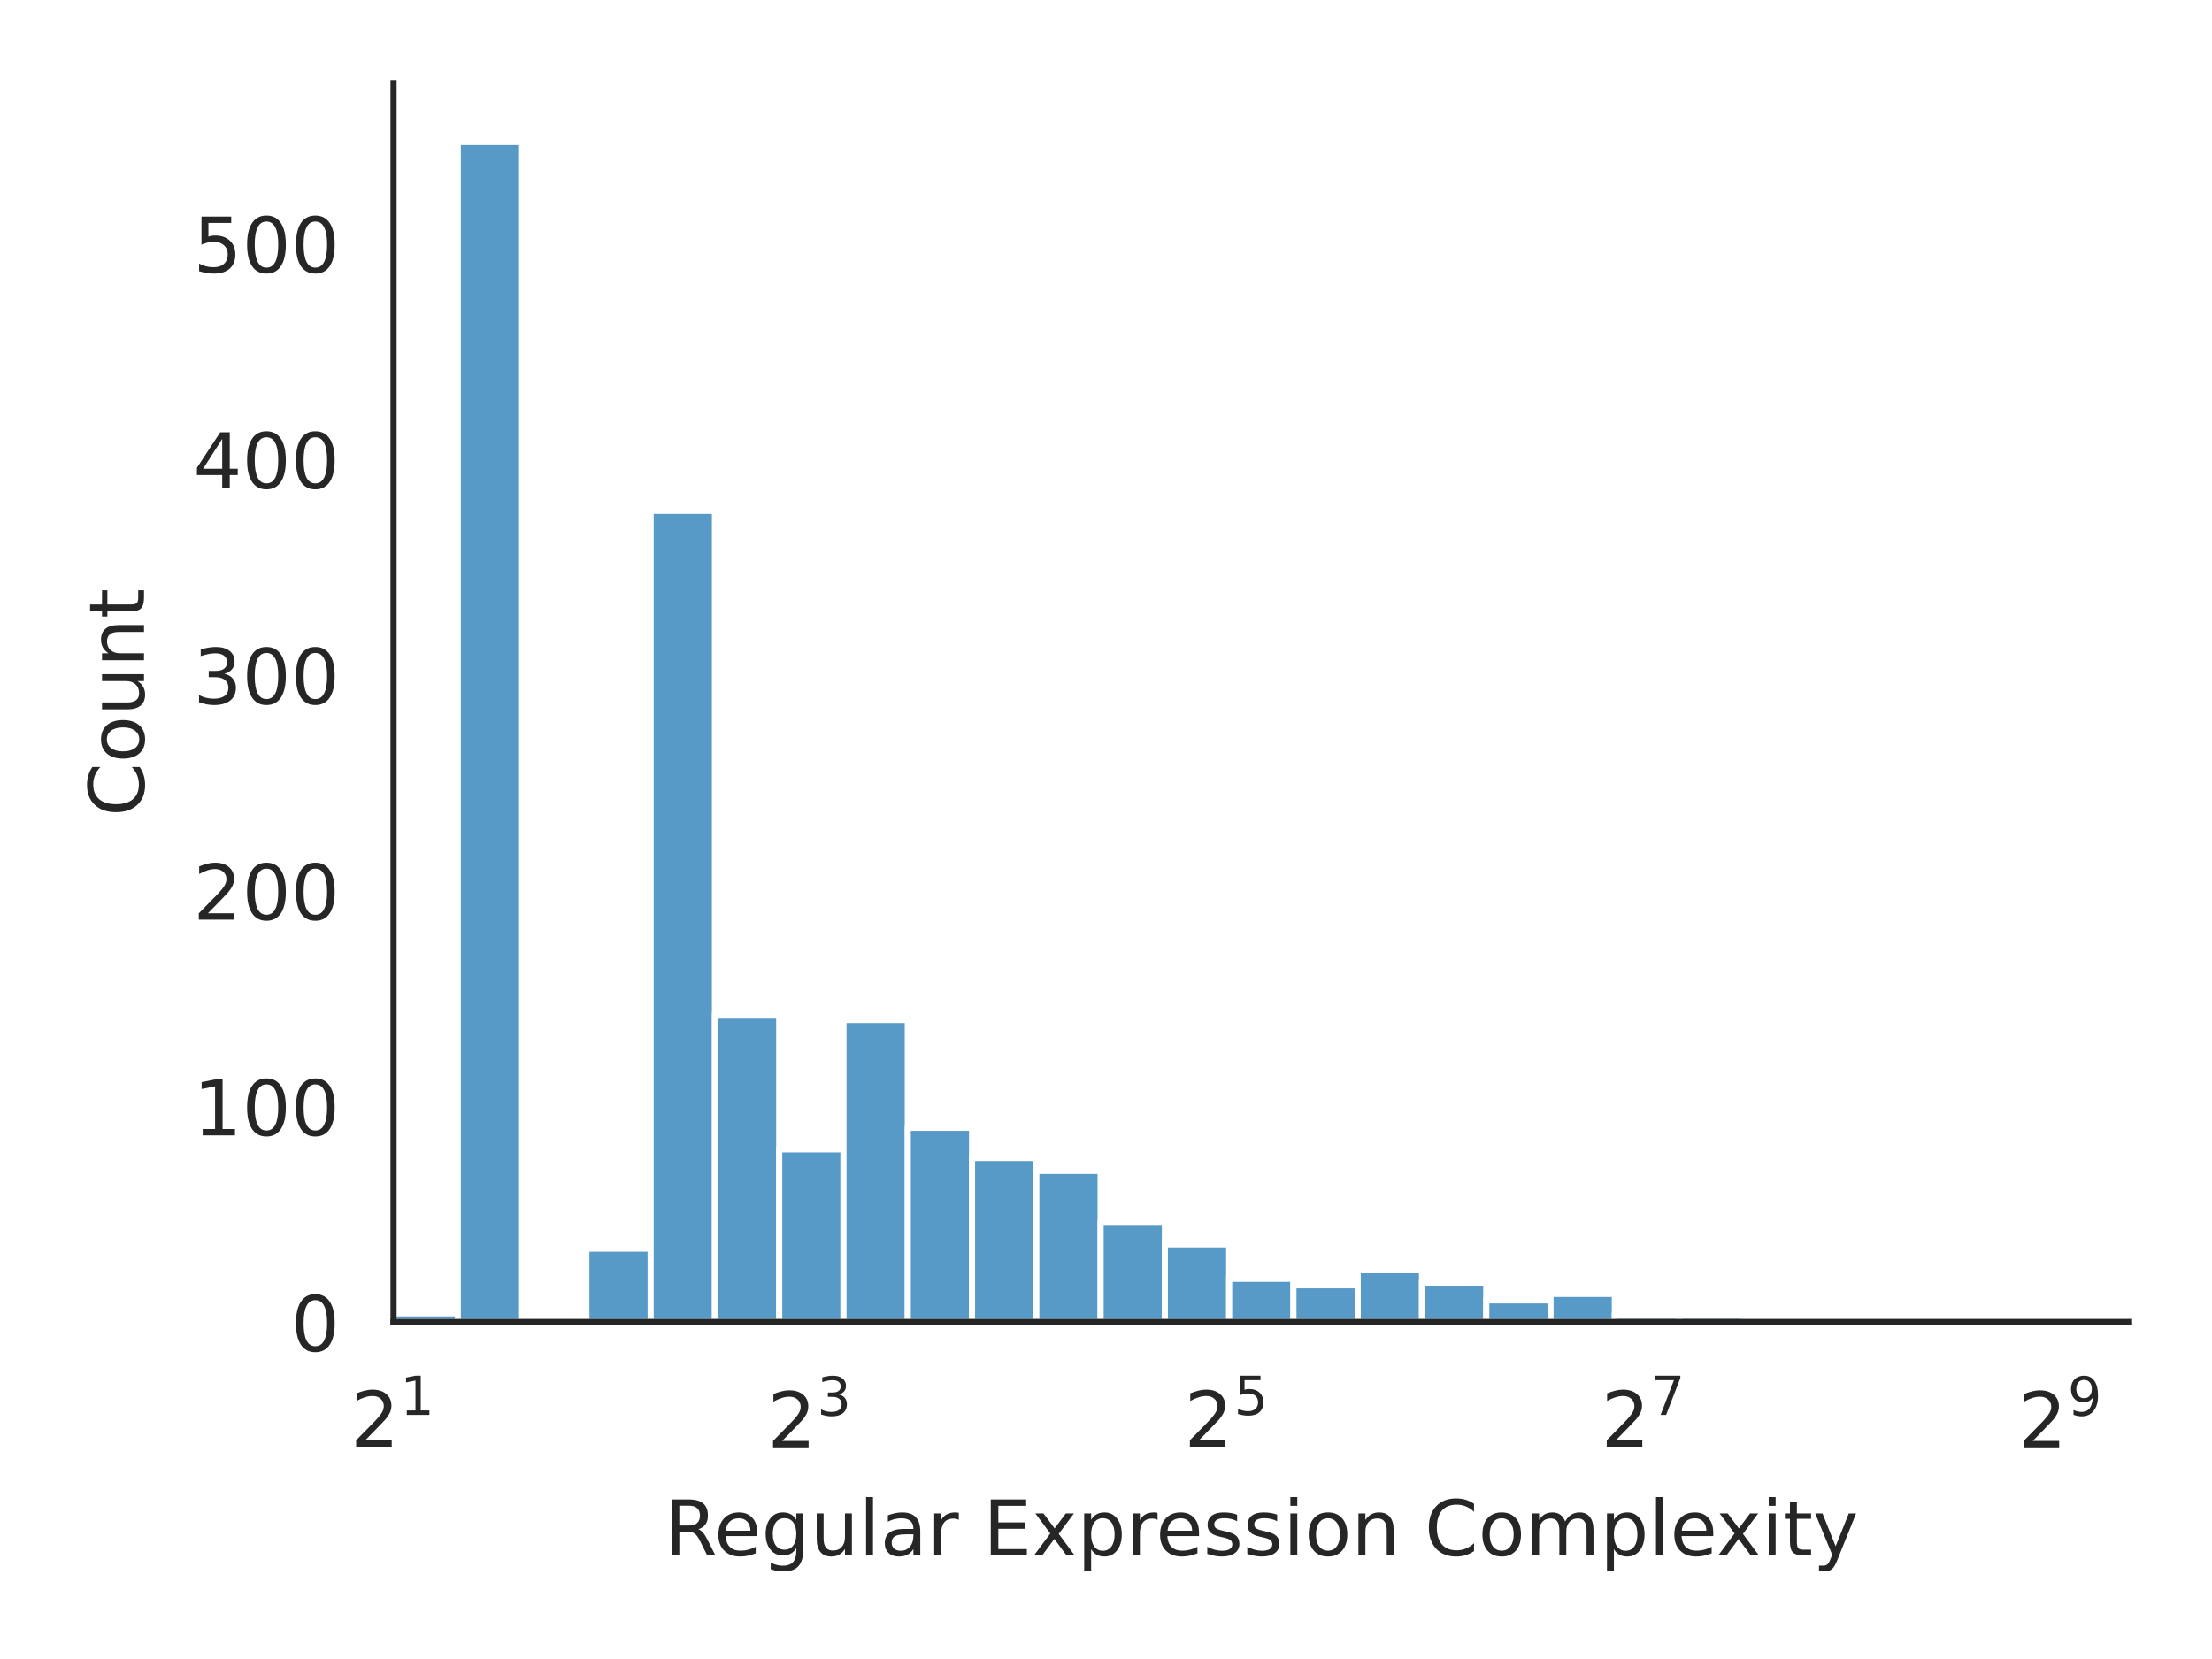
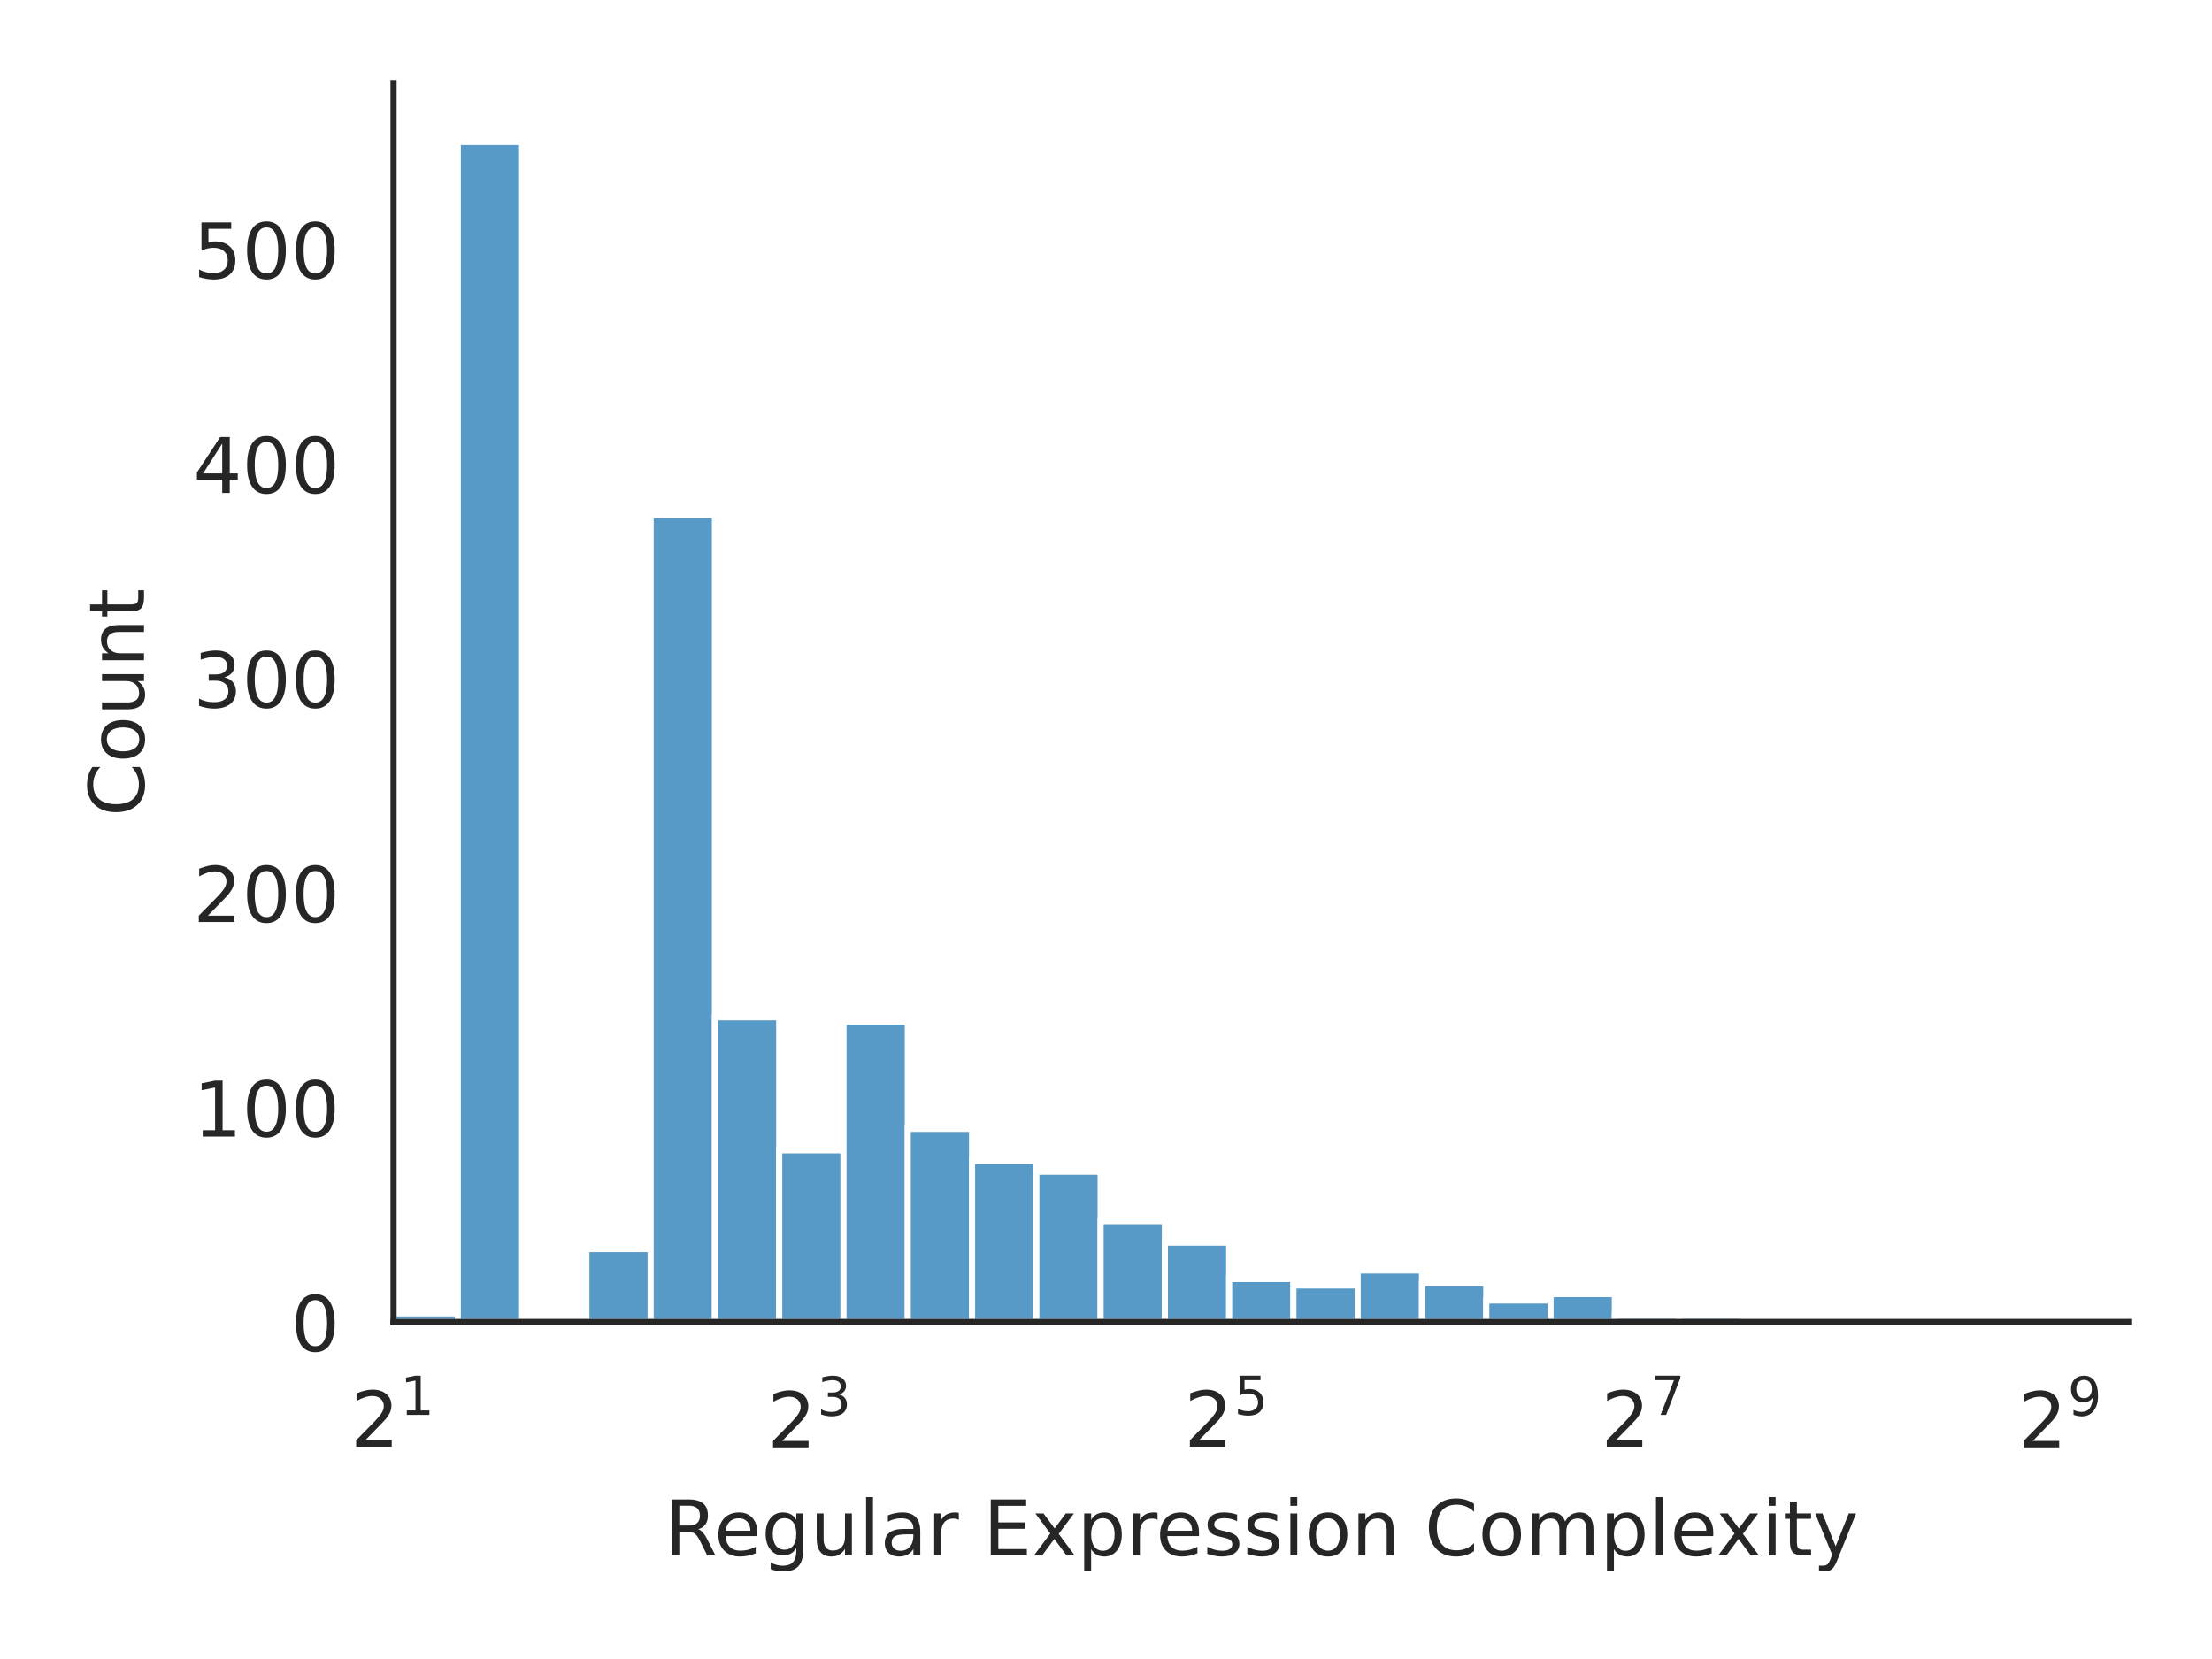
<svg xmlns="http://www.w3.org/2000/svg" xmlns:xlink="http://www.w3.org/1999/xlink" width="288pt" height="216pt" viewBox="0 0 288 216" version="1.1">
  <defs>
    <style type="text/css">*{stroke-linejoin: round; stroke-linecap: butt}</style>
  </defs>
  <g id="figure_1">
    <g id="patch_1">
      <path d="M 0 216  L 288 216  L 288 0  L 0 0  z " style="fill: #ffffff" />
    </g>
    <g id="axes_1">
      <g id="patch_2">
        <path d="M 51.24 172.115  L 277.2 172.115  L 277.2 10.8  L 51.24 10.8  z " style="fill: #ffffff" />
      </g>
      <g id="matplotlib.axis_1">
        <g id="xtick_1">
          <g id="text_1">
            <g style="fill: #262626" transform="translate(45.64 188.4153) scale(0.1 -0.1)">
              <defs>
                <path id="DejaVuSans-15" d="M 1228 531  L 3431 531  L 3431 0  L 469 0  L 469 531  Q 828 903 1448 1529  Q 2069 2156 2228 2338  Q 2531 2678 2651 2914  Q 2772 3150 2772 3378  Q 2772 3750 2511 3984  Q 2250 4219 1831 4219  Q 1534 4219 1204 4116  Q 875 4013 500 3803  L 500 4441  Q 881 4594 1212 4672  Q 1544 4750 1819 4750  Q 2544 4750 2975 4387  Q 3406 4025 3406 3419  Q 3406 3131 3298 2873  Q 3191 2616 2906 2266  Q 2828 2175 2409 1742  Q 1991 1309 1228 531  z " transform="scale(0.015625)" />
                <path id="DejaVuSans-14" d="M 794 531  L 1825 531  L 1825 4091  L 703 3866  L 703 4441  L 1819 4666  L 2450 4666  L 2450 531  L 3481 531  L 3481 0  L 794 0  L 794 531  z " transform="scale(0.015625)" />
              </defs>
              <use xlink:href="#DejaVuSans-15" transform="translate(0 0.665625)" />
              <use xlink:href="#DejaVuSans-14" transform="translate(64.58008 41.96563) scale(0.7)" />
            </g>
          </g>
        </g>
        <g id="xtick_2">
          <g id="text_2">
            <g style="fill: #262626" transform="translate(99.91536 188.5153) scale(0.1 -0.1)">
              <defs>
                <path id="DejaVuSans-16" d="M 2597 2516  Q 3050 2419 3304 2112  Q 3559 1806 3559 1356  Q 3559 666 3084 287  Q 2609 -91 1734 -91  Q 1441 -91 1130 -33  Q 819 25 488 141  L 488 750  Q 750 597 1062 519  Q 1375 441 1716 441  Q 2309 441 2620 675  Q 2931 909 2931 1356  Q 2931 1769 2642 2001  Q 2353 2234 1838 2234  L 1294 2234  L 1294 2753  L 1863 2753  Q 2328 2753 2575 2939  Q 2822 3125 2822 3475  Q 2822 3834 2567 4026  Q 2313 4219 1838 4219  Q 1578 4219 1281 4162  Q 984 4106 628 3988  L 628 4550  Q 988 4650 1302 4700  Q 1616 4750 1894 4750  Q 2613 4750 3031 4423  Q 3450 4097 3450 3541  Q 3450 3153 3228 2886  Q 3006 2619 2597 2516  z " transform="scale(0.015625)" />
              </defs>
              <use xlink:href="#DejaVuSans-15" transform="translate(0 0.746875)" />
              <use xlink:href="#DejaVuSans-16" transform="translate(64.58008 42.04688) scale(0.7)" />
            </g>
          </g>
        </g>
        <g id="xtick_3">
          <g id="text_3">
            <g style="fill: #262626" transform="translate(154.1907 188.4153) scale(0.1 -0.1)">
              <defs>
                <path id="DejaVuSans-18" d="M 691 4666  L 3169 4666  L 3169 4134  L 1269 4134  L 1269 2991  Q 1406 3038 1543 3061  Q 1681 3084 1819 3084  Q 2600 3084 3056 2656  Q 3513 2228 3513 1497  Q 3513 744 3044 326  Q 2575 -91 1722 -91  Q 1428 -91 1123 -41  Q 819 9 494 109  L 494 744  Q 775 591 1075 516  Q 1375 441 1709 441  Q 2250 441 2565 725  Q 2881 1009 2881 1497  Q 2881 1984 2565 2268  Q 2250 2553 1709 2553  Q 1456 2553 1204 2497  Q 953 2441 691 2322  L 691 4666  z " transform="scale(0.015625)" />
              </defs>
              <use xlink:href="#DejaVuSans-15" transform="translate(0 0.665625)" />
              <use xlink:href="#DejaVuSans-18" transform="translate(64.58008 41.96563) scale(0.7)" />
            </g>
          </g>
        </g>
        <g id="xtick_4">
          <g id="text_4">
            <g style="fill: #262626" transform="translate(208.4661 188.4153) scale(0.1 -0.1)">
              <defs>
                <path id="DejaVuSans-1a" d="M 525 4666  L 3525 4666  L 3525 4397  L 1831 0  L 1172 0  L 2766 4134  L 525 4134  L 525 4666  z " transform="scale(0.015625)" />
              </defs>
              <use xlink:href="#DejaVuSans-15" transform="translate(0 0.665625)" />
              <use xlink:href="#DejaVuSans-1a" transform="translate(64.58008 41.96563) scale(0.7)" />
            </g>
          </g>
        </g>
        <g id="xtick_5">
          <g id="text_5">
            <g style="fill: #262626" transform="translate(262.7415 188.5153) scale(0.1 -0.1)">
              <defs>
                <path id="DejaVuSans-1c" d="M 703 97  L 703 672  Q 941 559 1184 500  Q 1428 441 1663 441  Q 2288 441 2617 861  Q 2947 1281 2994 2138  Q 2813 1869 2534 1725  Q 2256 1581 1919 1581  Q 1219 1581 811 2004  Q 403 2428 403 3163  Q 403 3881 828 4315  Q 1253 4750 1959 4750  Q 2769 4750 3195 4129  Q 3622 3509 3622 2328  Q 3622 1225 3098 567  Q 2575 -91 1691 -91  Q 1453 -91 1209 -44  Q 966 3 703 97  z M 1959 2075  Q 2384 2075 2632 2365  Q 2881 2656 2881 3163  Q 2881 3666 2632 3958  Q 2384 4250 1959 4250  Q 1534 4250 1286 3958  Q 1038 3666 1038 3163  Q 1038 2656 1286 2365  Q 1534 2075 1959 2075  z " transform="scale(0.015625)" />
              </defs>
              <use xlink:href="#DejaVuSans-15" transform="translate(0 0.746875)" />
              <use xlink:href="#DejaVuSans-1c" transform="translate(64.58008 42.04688) scale(0.7)" />
            </g>
          </g>
        </g>
        <g id="text_6">
          <g style="fill: #262626" transform="translate(86.48094 202.5161) scale(0.1 -0.1)">
            <defs>
              <path id="DejaVuSans-35" d="M 2841 2188  Q 3044 2119 3236 1894  Q 3428 1669 3622 1275  L 4263 0  L 3584 0  L 2988 1197  Q 2756 1666 2539 1819  Q 2322 1972 1947 1972  L 1259 1972  L 1259 0  L 628 0  L 628 4666  L 2053 4666  Q 2853 4666 3247 4331  Q 3641 3997 3641 3322  Q 3641 2881 3436 2590  Q 3231 2300 2841 2188  z M 1259 4147  L 1259 2491  L 2053 2491  Q 2509 2491 2742 2702  Q 2975 2913 2975 3322  Q 2975 3731 2742 3939  Q 2509 4147 2053 4147  L 1259 4147  z " transform="scale(0.015625)" />
              <path id="DejaVuSans-48" d="M 3597 1894  L 3597 1613  L 953 1613  Q 991 1019 1311 708  Q 1631 397 2203 397  Q 2534 397 2845 478  Q 3156 559 3463 722  L 3463 178  Q 3153 47 2828 -22  Q 2503 -91 2169 -91  Q 1331 -91 842 396  Q 353 884 353 1716  Q 353 2575 817 3079  Q 1281 3584 2069 3584  Q 2775 3584 3186 3129  Q 3597 2675 3597 1894  z M 3022 2063  Q 3016 2534 2758 2815  Q 2500 3097 2075 3097  Q 1594 3097 1305 2825  Q 1016 2553 972 2059  L 3022 2063  z " transform="scale(0.015625)" />
              <path id="DejaVuSans-4a" d="M 2906 1791  Q 2906 2416 2648 2759  Q 2391 3103 1925 3103  Q 1463 3103 1205 2759  Q 947 2416 947 1791  Q 947 1169 1205 825  Q 1463 481 1925 481  Q 2391 481 2648 825  Q 2906 1169 2906 1791  z M 3481 434  Q 3481 -459 3084 -895  Q 2688 -1331 1869 -1331  Q 1566 -1331 1297 -1286  Q 1028 -1241 775 -1147  L 775 -588  Q 1028 -725 1275 -790  Q 1522 -856 1778 -856  Q 2344 -856 2625 -561  Q 2906 -266 2906 331  L 2906 616  Q 2728 306 2450 153  Q 2172 0 1784 0  Q 1141 0 747 490  Q 353 981 353 1791  Q 353 2603 747 3093  Q 1141 3584 1784 3584  Q 2172 3584 2450 3431  Q 2728 3278 2906 2969  L 2906 3500  L 3481 3500  L 3481 434  z " transform="scale(0.015625)" />
              <path id="DejaVuSans-58" d="M 544 1381  L 544 3500  L 1119 3500  L 1119 1403  Q 1119 906 1312 657  Q 1506 409 1894 409  Q 2359 409 2629 706  Q 2900 1003 2900 1516  L 2900 3500  L 3475 3500  L 3475 0  L 2900 0  L 2900 538  Q 2691 219 2414 64  Q 2138 -91 1772 -91  Q 1169 -91 856 284  Q 544 659 544 1381  z M 1991 3584  L 1991 3584  z " transform="scale(0.015625)" />
              <path id="DejaVuSans-4f" d="M 603 4863  L 1178 4863  L 1178 0  L 603 0  L 603 4863  z " transform="scale(0.015625)" />
              <path id="DejaVuSans-44" d="M 2194 1759  Q 1497 1759 1228 1600  Q 959 1441 959 1056  Q 959 750 1161 570  Q 1363 391 1709 391  Q 2188 391 2477 730  Q 2766 1069 2766 1631  L 2766 1759  L 2194 1759  z M 3341 1997  L 3341 0  L 2766 0  L 2766 531  Q 2569 213 2275 61  Q 1981 -91 1556 -91  Q 1019 -91 701 211  Q 384 513 384 1019  Q 384 1609 779 1909  Q 1175 2209 1959 2209  L 2766 2209  L 2766 2266  Q 2766 2663 2505 2880  Q 2244 3097 1772 3097  Q 1472 3097 1187 3025  Q 903 2953 641 2809  L 641 3341  Q 956 3463 1253 3523  Q 1550 3584 1831 3584  Q 2591 3584 2966 3190  Q 3341 2797 3341 1997  z " transform="scale(0.015625)" />
              <path id="DejaVuSans-55" d="M 2631 2963  Q 2534 3019 2420 3045  Q 2306 3072 2169 3072  Q 1681 3072 1420 2755  Q 1159 2438 1159 1844  L 1159 0  L 581 0  L 581 3500  L 1159 3500  L 1159 2956  Q 1341 3275 1631 3429  Q 1922 3584 2338 3584  Q 2397 3584 2469 3576  Q 2541 3569 2628 3553  L 2631 2963  z " transform="scale(0.015625)" />
              <path id="DejaVuSans-3" transform="scale(0.015625)" />
              <path id="DejaVuSans-28" d="M 628 4666  L 3578 4666  L 3578 4134  L 1259 4134  L 1259 2753  L 3481 2753  L 3481 2222  L 1259 2222  L 1259 531  L 3634 531  L 3634 0  L 628 0  L 628 4666  z " transform="scale(0.015625)" />
              <path id="DejaVuSans-5b" d="M 3513 3500  L 2247 1797  L 3578 0  L 2900 0  L 1881 1375  L 863 0  L 184 0  L 1544 1831  L 300 3500  L 978 3500  L 1906 2253  L 2834 3500  L 3513 3500  z " transform="scale(0.015625)" />
              <path id="DejaVuSans-53" d="M 1159 525  L 1159 -1331  L 581 -1331  L 581 3500  L 1159 3500  L 1159 2969  Q 1341 3281 1617 3432  Q 1894 3584 2278 3584  Q 2916 3584 3314 3078  Q 3713 2572 3713 1747  Q 3713 922 3314 415  Q 2916 -91 2278 -91  Q 1894 -91 1617 61  Q 1341 213 1159 525  z M 3116 1747  Q 3116 2381 2855 2742  Q 2594 3103 2138 3103  Q 1681 3103 1420 2742  Q 1159 2381 1159 1747  Q 1159 1113 1420 752  Q 1681 391 2138 391  Q 2594 391 2855 752  Q 3116 1113 3116 1747  z " transform="scale(0.015625)" />
              <path id="DejaVuSans-56" d="M 2834 3397  L 2834 2853  Q 2591 2978 2328 3040  Q 2066 3103 1784 3103  Q 1356 3103 1142 2972  Q 928 2841 928 2578  Q 928 2378 1081 2264  Q 1234 2150 1697 2047  L 1894 2003  Q 2506 1872 2764 1633  Q 3022 1394 3022 966  Q 3022 478 2636 193  Q 2250 -91 1575 -91  Q 1294 -91 989 -36  Q 684 19 347 128  L 347 722  Q 666 556 975 473  Q 1284 391 1588 391  Q 1994 391 2212 530  Q 2431 669 2431 922  Q 2431 1156 2273 1281  Q 2116 1406 1581 1522  L 1381 1569  Q 847 1681 609 1914  Q 372 2147 372 2553  Q 372 3047 722 3315  Q 1072 3584 1716 3584  Q 2034 3584 2315 3537  Q 2597 3491 2834 3397  z " transform="scale(0.015625)" />
              <path id="DejaVuSans-4c" d="M 603 3500  L 1178 3500  L 1178 0  L 603 0  L 603 3500  z M 603 4863  L 1178 4863  L 1178 4134  L 603 4134  L 603 4863  z " transform="scale(0.015625)" />
              <path id="DejaVuSans-52" d="M 1959 3097  Q 1497 3097 1228 2736  Q 959 2375 959 1747  Q 959 1119 1226 758  Q 1494 397 1959 397  Q 2419 397 2687 759  Q 2956 1122 2956 1747  Q 2956 2369 2687 2733  Q 2419 3097 1959 3097  z M 1959 3584  Q 2709 3584 3137 3096  Q 3566 2609 3566 1747  Q 3566 888 3137 398  Q 2709 -91 1959 -91  Q 1206 -91 779 398  Q 353 888 353 1747  Q 353 2609 779 3096  Q 1206 3584 1959 3584  z " transform="scale(0.015625)" />
              <path id="DejaVuSans-51" d="M 3513 2113  L 3513 0  L 2938 0  L 2938 2094  Q 2938 2591 2744 2837  Q 2550 3084 2163 3084  Q 1697 3084 1428 2787  Q 1159 2491 1159 1978  L 1159 0  L 581 0  L 581 3500  L 1159 3500  L 1159 2956  Q 1366 3272 1645 3428  Q 1925 3584 2291 3584  Q 2894 3584 3203 3211  Q 3513 2838 3513 2113  z " transform="scale(0.015625)" />
              <path id="DejaVuSans-26" d="M 4122 4306  L 4122 3641  Q 3803 3938 3442 4084  Q 3081 4231 2675 4231  Q 1875 4231 1450 3742  Q 1025 3253 1025 2328  Q 1025 1406 1450 917  Q 1875 428 2675 428  Q 3081 428 3442 575  Q 3803 722 4122 1019  L 4122 359  Q 3791 134 3420 21  Q 3050 -91 2638 -91  Q 1578 -91 968 557  Q 359 1206 359 2328  Q 359 3453 968 4101  Q 1578 4750 2638 4750  Q 3056 4750 3426 4639  Q 3797 4528 4122 4306  z " transform="scale(0.015625)" />
              <path id="DejaVuSans-50" d="M 3328 2828  Q 3544 3216 3844 3400  Q 4144 3584 4550 3584  Q 5097 3584 5394 3201  Q 5691 2819 5691 2113  L 5691 0  L 5113 0  L 5113 2094  Q 5113 2597 4934 2840  Q 4756 3084 4391 3084  Q 3944 3084 3684 2787  Q 3425 2491 3425 1978  L 3425 0  L 2847 0  L 2847 2094  Q 2847 2600 2669 2842  Q 2491 3084 2119 3084  Q 1678 3084 1418 2786  Q 1159 2488 1159 1978  L 1159 0  L 581 0  L 581 3500  L 1159 3500  L 1159 2956  Q 1356 3278 1631 3431  Q 1906 3584 2284 3584  Q 2666 3584 2933 3390  Q 3200 3197 3328 2828  z " transform="scale(0.015625)" />
              <path id="DejaVuSans-57" d="M 1172 4494  L 1172 3500  L 2356 3500  L 2356 3053  L 1172 3053  L 1172 1153  Q 1172 725 1289 603  Q 1406 481 1766 481  L 2356 481  L 2356 0  L 1766 0  Q 1100 0 847 248  Q 594 497 594 1153  L 594 3053  L 172 3053  L 172 3500  L 594 3500  L 594 4494  L 1172 4494  z " transform="scale(0.015625)" />
              <path id="DejaVuSans-5c" d="M 2059 -325  Q 1816 -950 1584 -1140  Q 1353 -1331 966 -1331  L 506 -1331  L 506 -850  L 844 -850  Q 1081 -850 1212 -737  Q 1344 -625 1503 -206  L 1606 56  L 191 3500  L 800 3500  L 1894 763  L 2988 3500  L 3597 3500  L 2059 -325  z " transform="scale(0.015625)" />
            </defs>
            <use xlink:href="#DejaVuSans-35" />
            <use xlink:href="#DejaVuSans-48" transform="translate(65 0)" />
            <use xlink:href="#DejaVuSans-4a" transform="translate(126.5312 0)" />
            <use xlink:href="#DejaVuSans-58" transform="translate(190.0156 0)" />
            <use xlink:href="#DejaVuSans-4f" transform="translate(253.3906 0)" />
            <use xlink:href="#DejaVuSans-44" transform="translate(281.1719 0)" />
            <use xlink:href="#DejaVuSans-55" transform="translate(342.4531 0)" />
            <use xlink:href="#DejaVuSans-3" transform="translate(383.5625 0)" />
            <use xlink:href="#DejaVuSans-28" transform="translate(415.3438 0)" />
            <use xlink:href="#DejaVuSans-5b" transform="translate(478.5312 0)" />
            <use xlink:href="#DejaVuSans-53" transform="translate(537.7188 0)" />
            <use xlink:href="#DejaVuSans-55" transform="translate(601.2031 0)" />
            <use xlink:href="#DejaVuSans-48" transform="translate(640.1094 0)" />
            <use xlink:href="#DejaVuSans-56" transform="translate(701.6406 0)" />
            <use xlink:href="#DejaVuSans-56" transform="translate(753.7344 0)" />
            <use xlink:href="#DejaVuSans-4c" transform="translate(805.8281 0)" />
            <use xlink:href="#DejaVuSans-52" transform="translate(833.6094 0)" />
            <use xlink:href="#DejaVuSans-51" transform="translate(894.7969 0)" />
            <use xlink:href="#DejaVuSans-3" transform="translate(958.1719 0)" />
            <use xlink:href="#DejaVuSans-26" transform="translate(989.9531 0)" />
            <use xlink:href="#DejaVuSans-52" transform="translate(1059.781 0)" />
            <use xlink:href="#DejaVuSans-50" transform="translate(1120.969 0)" />
            <use xlink:href="#DejaVuSans-53" transform="translate(1218.375 0)" />
            <use xlink:href="#DejaVuSans-4f" transform="translate(1281.859 0)" />
            <use xlink:href="#DejaVuSans-48" transform="translate(1309.641 0)" />
            <use xlink:href="#DejaVuSans-5b" transform="translate(1369.422 0)" />
            <use xlink:href="#DejaVuSans-4c" transform="translate(1428.609 0)" />
            <use xlink:href="#DejaVuSans-57" transform="translate(1456.391 0)" />
            <use xlink:href="#DejaVuSans-5c" transform="translate(1495.594 0)" />
          </g>
        </g>
      </g>
      <g id="matplotlib.axis_2">
        <g id="ytick_1">
          <g id="text_7">
            <g style="fill: #262626" transform="translate(37.8775 175.9141) scale(0.1 -0.1)">
              <defs>
                <path id="DejaVuSans-13" d="M 2034 4250  Q 1547 4250 1301 3770  Q 1056 3291 1056 2328  Q 1056 1369 1301 889  Q 1547 409 2034 409  Q 2525 409 2770 889  Q 3016 1369 3016 2328  Q 3016 3291 2770 3770  Q 2525 4250 2034 4250  z M 2034 4750  Q 2819 4750 3233 4129  Q 3647 3509 3647 2328  Q 3647 1150 3233 529  Q 2819 -91 2034 -91  Q 1250 -91 836 529  Q 422 1150 422 2328  Q 422 3509 836 4129  Q 1250 4750 2034 4750  z " transform="scale(0.015625)" />
              </defs>
              <use xlink:href="#DejaVuSans-13" />
            </g>
          </g>
        </g>
        <g id="ytick_2">
          <g id="text_8">
-             <g style="fill: #262626" transform="translate(25.1525 147.8276) scale(0.1 -0.1)">
+             <g style="fill: #262626" transform="translate(25.1525 147.9808) scale(0.1 -0.1)">
              <use xlink:href="#DejaVuSans-14" />
              <use xlink:href="#DejaVuSans-13" transform="translate(63.625 0)" />
              <use xlink:href="#DejaVuSans-13" transform="translate(127.25 0)" />
            </g>
          </g>
        </g>
        <g id="ytick_3">
          <g id="text_9">
-             <g style="fill: #262626" transform="translate(25.1525 119.741) scale(0.1 -0.1)">
+             <g style="fill: #262626" transform="translate(25.1525 120.0474) scale(0.1 -0.1)">
              <use xlink:href="#DejaVuSans-15" />
              <use xlink:href="#DejaVuSans-13" transform="translate(63.625 0)" />
              <use xlink:href="#DejaVuSans-13" transform="translate(127.25 0)" />
            </g>
          </g>
        </g>
        <g id="ytick_4">
          <g id="text_10">
-             <g style="fill: #262626" transform="translate(25.1525 91.65438) scale(0.1 -0.1)">
+             <g style="fill: #262626" transform="translate(25.1525 92.11398) scale(0.1 -0.1)">
              <use xlink:href="#DejaVuSans-16" />
              <use xlink:href="#DejaVuSans-13" transform="translate(63.625 0)" />
              <use xlink:href="#DejaVuSans-13" transform="translate(127.25 0)" />
            </g>
          </g>
        </g>
        <g id="ytick_5">
          <g id="text_11">
-             <g style="fill: #262626" transform="translate(25.1525 63.56779) scale(0.1 -0.1)">
+             <g style="fill: #262626" transform="translate(25.1525 64.18059) scale(0.1 -0.1)">
              <defs>
                <path id="DejaVuSans-17" d="M 2419 4116  L 825 1625  L 2419 1625  L 2419 4116  z M 2253 4666  L 3047 4666  L 3047 1625  L 3713 1625  L 3713 1100  L 3047 1100  L 3047 0  L 2419 0  L 2419 1100  L 313 1100  L 313 1709  L 2253 4666  z " transform="scale(0.015625)" />
              </defs>
              <use xlink:href="#DejaVuSans-17" />
              <use xlink:href="#DejaVuSans-13" transform="translate(63.625 0)" />
              <use xlink:href="#DejaVuSans-13" transform="translate(127.25 0)" />
            </g>
          </g>
        </g>
        <g id="ytick_6">
          <g id="text_12">
-             <g style="fill: #262626" transform="translate(25.1525 35.48121) scale(0.1 -0.1)">
+             <g style="fill: #262626" transform="translate(25.1525 36.2472) scale(0.1 -0.1)">
              <use xlink:href="#DejaVuSans-18" />
              <use xlink:href="#DejaVuSans-13" transform="translate(63.625 0)" />
              <use xlink:href="#DejaVuSans-13" transform="translate(127.25 0)" />
            </g>
          </g>
        </g>
        <g id="text_13">
          <g style="fill: #262626" transform="translate(18.75016 106.3061) rotate(-90) scale(0.1 -0.1)">
            <use xlink:href="#DejaVuSans-26" />
            <use xlink:href="#DejaVuSans-52" transform="translate(69.82812 0)" />
            <use xlink:href="#DejaVuSans-58" transform="translate(131.0156 0)" />
            <use xlink:href="#DejaVuSans-51" transform="translate(194.3906 0)" />
            <use xlink:href="#DejaVuSans-57" transform="translate(257.7656 0)" />
          </g>
        </g>
      </g>
      <g id="patch_3">
-         <path d="M 51.24 172.115  L 59.609 172.115  L 59.609 170.992  L 51.24 170.992  z " clip-path="url(#pf27ca09fc6)" style="fill: #1f77b4; fill-opacity: 0.75; stroke: #ffffff; stroke-width: 0.793; stroke-linejoin: miter" />
+         <path d="M 51.24 172.115  L 59.609 172.115  L 59.609 170.998  L 51.24 170.998  z " clip-path="url(#pf27ca09fc6)" style="fill: #1f77b4; fill-opacity: 0.75; stroke: #ffffff; stroke-width: 0.793; stroke-linejoin: miter" />
      </g>
      <g id="patch_4">
        <path d="M 59.609 172.115  L 67.978 172.115  L 67.978 18.482  L 59.609 18.482  z " clip-path="url(#pf27ca09fc6)" style="fill: #1f77b4; fill-opacity: 0.75; stroke: #ffffff; stroke-width: 0.793; stroke-linejoin: miter" />
      </g>
      <g id="patch_5">
        <path d="M 67.978 172.115  L 76.347 172.115  L 76.347 172.115  L 67.978 172.115  z " clip-path="url(#pf27ca09fc6)" style="fill: #1f77b4; fill-opacity: 0.75; stroke: #ffffff; stroke-width: 0.793; stroke-linejoin: miter" />
      </g>
      <g id="patch_6">
-         <path d="M 76.347 172.115  L 84.716 172.115  L 84.716 162.566  L 76.347 162.566  z " clip-path="url(#pf27ca09fc6)" style="fill: #1f77b4; fill-opacity: 0.75; stroke: #ffffff; stroke-width: 0.793; stroke-linejoin: miter" />
+         <path d="M 76.347 172.115  L 84.716 172.115  L 84.716 162.618  L 76.347 162.618  z " clip-path="url(#pf27ca09fc6)" style="fill: #1f77b4; fill-opacity: 0.75; stroke: #ffffff; stroke-width: 0.793; stroke-linejoin: miter" />
      </g>
      <g id="patch_7">
-         <path d="M 84.716 172.115  L 93.084 172.115  L 93.084 66.51  L 84.716 66.51  z " clip-path="url(#pf27ca09fc6)" style="fill: #1f77b4; fill-opacity: 0.75; stroke: #ffffff; stroke-width: 0.793; stroke-linejoin: miter" />
+         <path d="M 84.716 172.115  L 93.084 172.115  L 93.084 67.086  L 84.716 67.086  z " clip-path="url(#pf27ca09fc6)" style="fill: #1f77b4; fill-opacity: 0.75; stroke: #ffffff; stroke-width: 0.793; stroke-linejoin: miter" />
      </g>
      <g id="patch_8">
-         <path d="M 93.084 172.115  L 101.453 172.115  L 101.453 132.232  L 93.084 132.232  z " clip-path="url(#pf27ca09fc6)" style="fill: #1f77b4; fill-opacity: 0.75; stroke: #ffffff; stroke-width: 0.793; stroke-linejoin: miter" />
+         <path d="M 93.084 172.115  L 101.453 172.115  L 101.453 132.45  L 93.084 132.45  z " clip-path="url(#pf27ca09fc6)" style="fill: #1f77b4; fill-opacity: 0.75; stroke: #ffffff; stroke-width: 0.793; stroke-linejoin: miter" />
      </g>
      <g id="patch_9">
-         <path d="M 101.453 172.115  L 109.822 172.115  L 109.822 149.646  L 101.453 149.646  z " clip-path="url(#pf27ca09fc6)" style="fill: #1f77b4; fill-opacity: 0.75; stroke: #ffffff; stroke-width: 0.793; stroke-linejoin: miter" />
+         <path d="M 101.453 172.115  L 109.822 172.115  L 109.822 149.769  L 101.453 149.769  z " clip-path="url(#pf27ca09fc6)" style="fill: #1f77b4; fill-opacity: 0.75; stroke: #ffffff; stroke-width: 0.793; stroke-linejoin: miter" />
      </g>
      <g id="patch_10">
-         <path d="M 109.822 172.115  L 118.191 172.115  L 118.191 132.794  L 109.822 132.794  z " clip-path="url(#pf27ca09fc6)" style="fill: #1f77b4; fill-opacity: 0.75; stroke: #ffffff; stroke-width: 0.793; stroke-linejoin: miter" />
+         <path d="M 109.822 172.115  L 118.191 172.115  L 118.191 133.009  L 109.822 133.009  z " clip-path="url(#pf27ca09fc6)" style="fill: #1f77b4; fill-opacity: 0.75; stroke: #ffffff; stroke-width: 0.793; stroke-linejoin: miter" />
      </g>
      <g id="patch_11">
-         <path d="M 118.191 172.115  L 126.56 172.115  L 126.56 146.837  L 118.191 146.837  z " clip-path="url(#pf27ca09fc6)" style="fill: #1f77b4; fill-opacity: 0.75; stroke: #ffffff; stroke-width: 0.793; stroke-linejoin: miter" />
+         <path d="M 118.191 172.115  L 126.56 172.115  L 126.56 146.975  L 118.191 146.975  z " clip-path="url(#pf27ca09fc6)" style="fill: #1f77b4; fill-opacity: 0.75; stroke: #ffffff; stroke-width: 0.793; stroke-linejoin: miter" />
      </g>
      <g id="patch_12">
-         <path d="M 126.56 172.115  L 134.929 172.115  L 134.929 150.77  L 126.56 150.77  z " clip-path="url(#pf27ca09fc6)" style="fill: #1f77b4; fill-opacity: 0.75; stroke: #ffffff; stroke-width: 0.793; stroke-linejoin: miter" />
+         <path d="M 126.56 172.115  L 134.929 172.115  L 134.929 151.165  L 126.56 151.165  z " clip-path="url(#pf27ca09fc6)" style="fill: #1f77b4; fill-opacity: 0.75; stroke: #ffffff; stroke-width: 0.793; stroke-linejoin: miter" />
      </g>
      <g id="patch_13">
-         <path d="M 134.929 172.115  L 143.298 172.115  L 143.298 152.455  L 134.929 152.455  z " clip-path="url(#pf27ca09fc6)" style="fill: #1f77b4; fill-opacity: 0.75; stroke: #ffffff; stroke-width: 0.793; stroke-linejoin: miter" />
+         <path d="M 134.929 172.115  L 143.298 172.115  L 143.298 152.562  L 134.929 152.562  z " clip-path="url(#pf27ca09fc6)" style="fill: #1f77b4; fill-opacity: 0.75; stroke: #ffffff; stroke-width: 0.793; stroke-linejoin: miter" />
      </g>
      <g id="patch_14">
-         <path d="M 143.298 172.115  L 151.667 172.115  L 151.667 159.195  L 143.298 159.195  z " clip-path="url(#pf27ca09fc6)" style="fill: #1f77b4; fill-opacity: 0.75; stroke: #ffffff; stroke-width: 0.793; stroke-linejoin: miter" />
+         <path d="M 143.298 172.115  L 151.667 172.115  L 151.667 158.987  L 143.298 158.987  z " clip-path="url(#pf27ca09fc6)" style="fill: #1f77b4; fill-opacity: 0.75; stroke: #ffffff; stroke-width: 0.793; stroke-linejoin: miter" />
      </g>
      <g id="patch_15">
-         <path d="M 151.667 172.115  L 160.036 172.115  L 160.036 162.004  L 151.667 162.004  z " clip-path="url(#pf27ca09fc6)" style="fill: #1f77b4; fill-opacity: 0.75; stroke: #ffffff; stroke-width: 0.793; stroke-linejoin: miter" />
+         <path d="M 151.667 172.115  L 160.036 172.115  L 160.036 161.78  L 151.667 161.78  z " clip-path="url(#pf27ca09fc6)" style="fill: #1f77b4; fill-opacity: 0.75; stroke: #ffffff; stroke-width: 0.793; stroke-linejoin: miter" />
      </g>
      <g id="patch_16">
-         <path d="M 160.036 172.115  L 168.404 172.115  L 168.404 166.498  L 160.036 166.498  z " clip-path="url(#pf27ca09fc6)" style="fill: #1f77b4; fill-opacity: 0.75; stroke: #ffffff; stroke-width: 0.793; stroke-linejoin: miter" />
+         <path d="M 160.036 172.115  L 168.404 172.115  L 168.404 166.529  L 160.036 166.529  z " clip-path="url(#pf27ca09fc6)" style="fill: #1f77b4; fill-opacity: 0.75; stroke: #ffffff; stroke-width: 0.793; stroke-linejoin: miter" />
      </g>
      <g id="patch_17">
-         <path d="M 168.404 172.115  L 176.773 172.115  L 176.773 167.341  L 168.404 167.341  z " clip-path="url(#pf27ca09fc6)" style="fill: #1f77b4; fill-opacity: 0.75; stroke: #ffffff; stroke-width: 0.793; stroke-linejoin: miter" />
+         <path d="M 168.404 172.115  L 176.773 172.115  L 176.773 167.367  L 168.404 167.367  z " clip-path="url(#pf27ca09fc6)" style="fill: #1f77b4; fill-opacity: 0.75; stroke: #ffffff; stroke-width: 0.793; stroke-linejoin: miter" />
      </g>
      <g id="patch_18">
-         <path d="M 176.773 172.115  L 185.142 172.115  L 185.142 165.375  L 176.773 165.375  z " clip-path="url(#pf27ca09fc6)" style="fill: #1f77b4; fill-opacity: 0.75; stroke: #ffffff; stroke-width: 0.793; stroke-linejoin: miter" />
+         <path d="M 176.773 172.115  L 185.142 172.115  L 185.142 165.411  L 176.773 165.411  z " clip-path="url(#pf27ca09fc6)" style="fill: #1f77b4; fill-opacity: 0.75; stroke: #ffffff; stroke-width: 0.793; stroke-linejoin: miter" />
      </g>
      <g id="patch_19">
-         <path d="M 185.142 172.115  L 193.511 172.115  L 193.511 167.06  L 185.142 167.06  z " clip-path="url(#pf27ca09fc6)" style="fill: #1f77b4; fill-opacity: 0.75; stroke: #ffffff; stroke-width: 0.793; stroke-linejoin: miter" />
+         <path d="M 185.142 172.115  L 193.511 172.115  L 193.511 167.087  L 185.142 167.087  z " clip-path="url(#pf27ca09fc6)" style="fill: #1f77b4; fill-opacity: 0.75; stroke: #ffffff; stroke-width: 0.793; stroke-linejoin: miter" />
      </g>
      <g id="patch_20">
-         <path d="M 193.511 172.115  L 201.88 172.115  L 201.88 169.307  L 193.511 169.307  z " clip-path="url(#pf27ca09fc6)" style="fill: #1f77b4; fill-opacity: 0.75; stroke: #ffffff; stroke-width: 0.793; stroke-linejoin: miter" />
+         <path d="M 193.511 172.115  L 201.88 172.115  L 201.88 169.322  L 193.511 169.322  z " clip-path="url(#pf27ca09fc6)" style="fill: #1f77b4; fill-opacity: 0.75; stroke: #ffffff; stroke-width: 0.793; stroke-linejoin: miter" />
      </g>
      <g id="patch_21">
-         <path d="M 201.88 172.115  L 210.249 172.115  L 210.249 168.464  L 201.88 168.464  z " clip-path="url(#pf27ca09fc6)" style="fill: #1f77b4; fill-opacity: 0.75; stroke: #ffffff; stroke-width: 0.793; stroke-linejoin: miter" />
+         <path d="M 201.88 172.115  L 210.249 172.115  L 210.249 168.484  L 201.88 168.484  z " clip-path="url(#pf27ca09fc6)" style="fill: #1f77b4; fill-opacity: 0.75; stroke: #ffffff; stroke-width: 0.793; stroke-linejoin: miter" />
      </g>
      <g id="patch_22">
-         <path d="M 210.249 172.115  L 218.618 172.115  L 218.618 171.273  L 210.249 171.273  z " clip-path="url(#pf27ca09fc6)" style="fill: #1f77b4; fill-opacity: 0.75; stroke: #ffffff; stroke-width: 0.793; stroke-linejoin: miter" />
+         <path d="M 210.249 172.115  L 218.618 172.115  L 218.618 171.277  L 210.249 171.277  z " clip-path="url(#pf27ca09fc6)" style="fill: #1f77b4; fill-opacity: 0.75; stroke: #ffffff; stroke-width: 0.793; stroke-linejoin: miter" />
      </g>
      <g id="patch_23">
-         <path d="M 218.618 172.115  L 226.987 172.115  L 226.987 171.273  L 218.618 171.273  z " clip-path="url(#pf27ca09fc6)" style="fill: #1f77b4; fill-opacity: 0.75; stroke: #ffffff; stroke-width: 0.793; stroke-linejoin: miter" />
+         <path d="M 218.618 172.115  L 226.987 172.115  L 226.987 171.277  L 218.618 171.277  z " clip-path="url(#pf27ca09fc6)" style="fill: #1f77b4; fill-opacity: 0.75; stroke: #ffffff; stroke-width: 0.793; stroke-linejoin: miter" />
      </g>
      <g id="patch_24">
-         <path d="M 226.987 172.115  L 235.356 172.115  L 235.356 171.834  L 226.987 171.834  z " clip-path="url(#pf27ca09fc6)" style="fill: #1f77b4; fill-opacity: 0.75; stroke: #ffffff; stroke-width: 0.793; stroke-linejoin: miter" />
+         <path d="M 226.987 172.115  L 235.356 172.115  L 235.356 171.836  L 226.987 171.836  z " clip-path="url(#pf27ca09fc6)" style="fill: #1f77b4; fill-opacity: 0.75; stroke: #ffffff; stroke-width: 0.793; stroke-linejoin: miter" />
      </g>
      <g id="patch_25">
-         <path d="M 235.356 172.115  L 243.724 172.115  L 243.724 171.834  L 235.356 171.834  z " clip-path="url(#pf27ca09fc6)" style="fill: #1f77b4; fill-opacity: 0.75; stroke: #ffffff; stroke-width: 0.793; stroke-linejoin: miter" />
+         <path d="M 235.356 172.115  L 243.724 172.115  L 243.724 171.836  L 235.356 171.836  z " clip-path="url(#pf27ca09fc6)" style="fill: #1f77b4; fill-opacity: 0.75; stroke: #ffffff; stroke-width: 0.793; stroke-linejoin: miter" />
      </g>
      <g id="patch_26">
        <path d="M 243.724 172.115  L 252.093 172.115  L 252.093 172.115  L 243.724 172.115  z " clip-path="url(#pf27ca09fc6)" style="fill: #1f77b4; fill-opacity: 0.75; stroke: #ffffff; stroke-width: 0.793; stroke-linejoin: miter" />
      </g>
      <g id="patch_27">
        <path d="M 252.093 172.115  L 260.462 172.115  L 260.462 172.115  L 252.093 172.115  z " clip-path="url(#pf27ca09fc6)" style="fill: #1f77b4; fill-opacity: 0.75; stroke: #ffffff; stroke-width: 0.793; stroke-linejoin: miter" />
      </g>
      <g id="patch_28">
        <path d="M 260.462 172.115  L 268.831 172.115  L 268.831 172.115  L 260.462 172.115  z " clip-path="url(#pf27ca09fc6)" style="fill: #1f77b4; fill-opacity: 0.75; stroke: #ffffff; stroke-width: 0.793; stroke-linejoin: miter" />
      </g>
      <g id="patch_29">
-         <path d="M 268.831 172.115  L 277.2 172.115  L 277.2 171.554  L 268.831 171.554  z " clip-path="url(#pf27ca09fc6)" style="fill: #1f77b4; fill-opacity: 0.75; stroke: #ffffff; stroke-width: 0.793; stroke-linejoin: miter" />
+         <path d="M 268.831 172.115  L 277.2 172.115  L 277.2 171.557  L 268.831 171.557  z " clip-path="url(#pf27ca09fc6)" style="fill: #1f77b4; fill-opacity: 0.75; stroke: #ffffff; stroke-width: 0.793; stroke-linejoin: miter" />
      </g>
      <g id="patch_30">
        <path d="M 51.24 172.115  L 51.24 10.8  " style="fill: none; stroke: #262626; stroke-width: 0.8; stroke-linejoin: miter; stroke-linecap: square" />
      </g>
      <g id="patch_31">
        <path d="M 51.24 172.115  L 277.2 172.115  " style="fill: none; stroke: #262626; stroke-width: 0.8; stroke-linejoin: miter; stroke-linecap: square" />
      </g>
    </g>
  </g>
  <defs>
    <clipPath id="pf27ca09fc6">
      <rect x="51.24" y="10.8" width="225.96" height="161.315" />
    </clipPath>
  </defs>
</svg>
